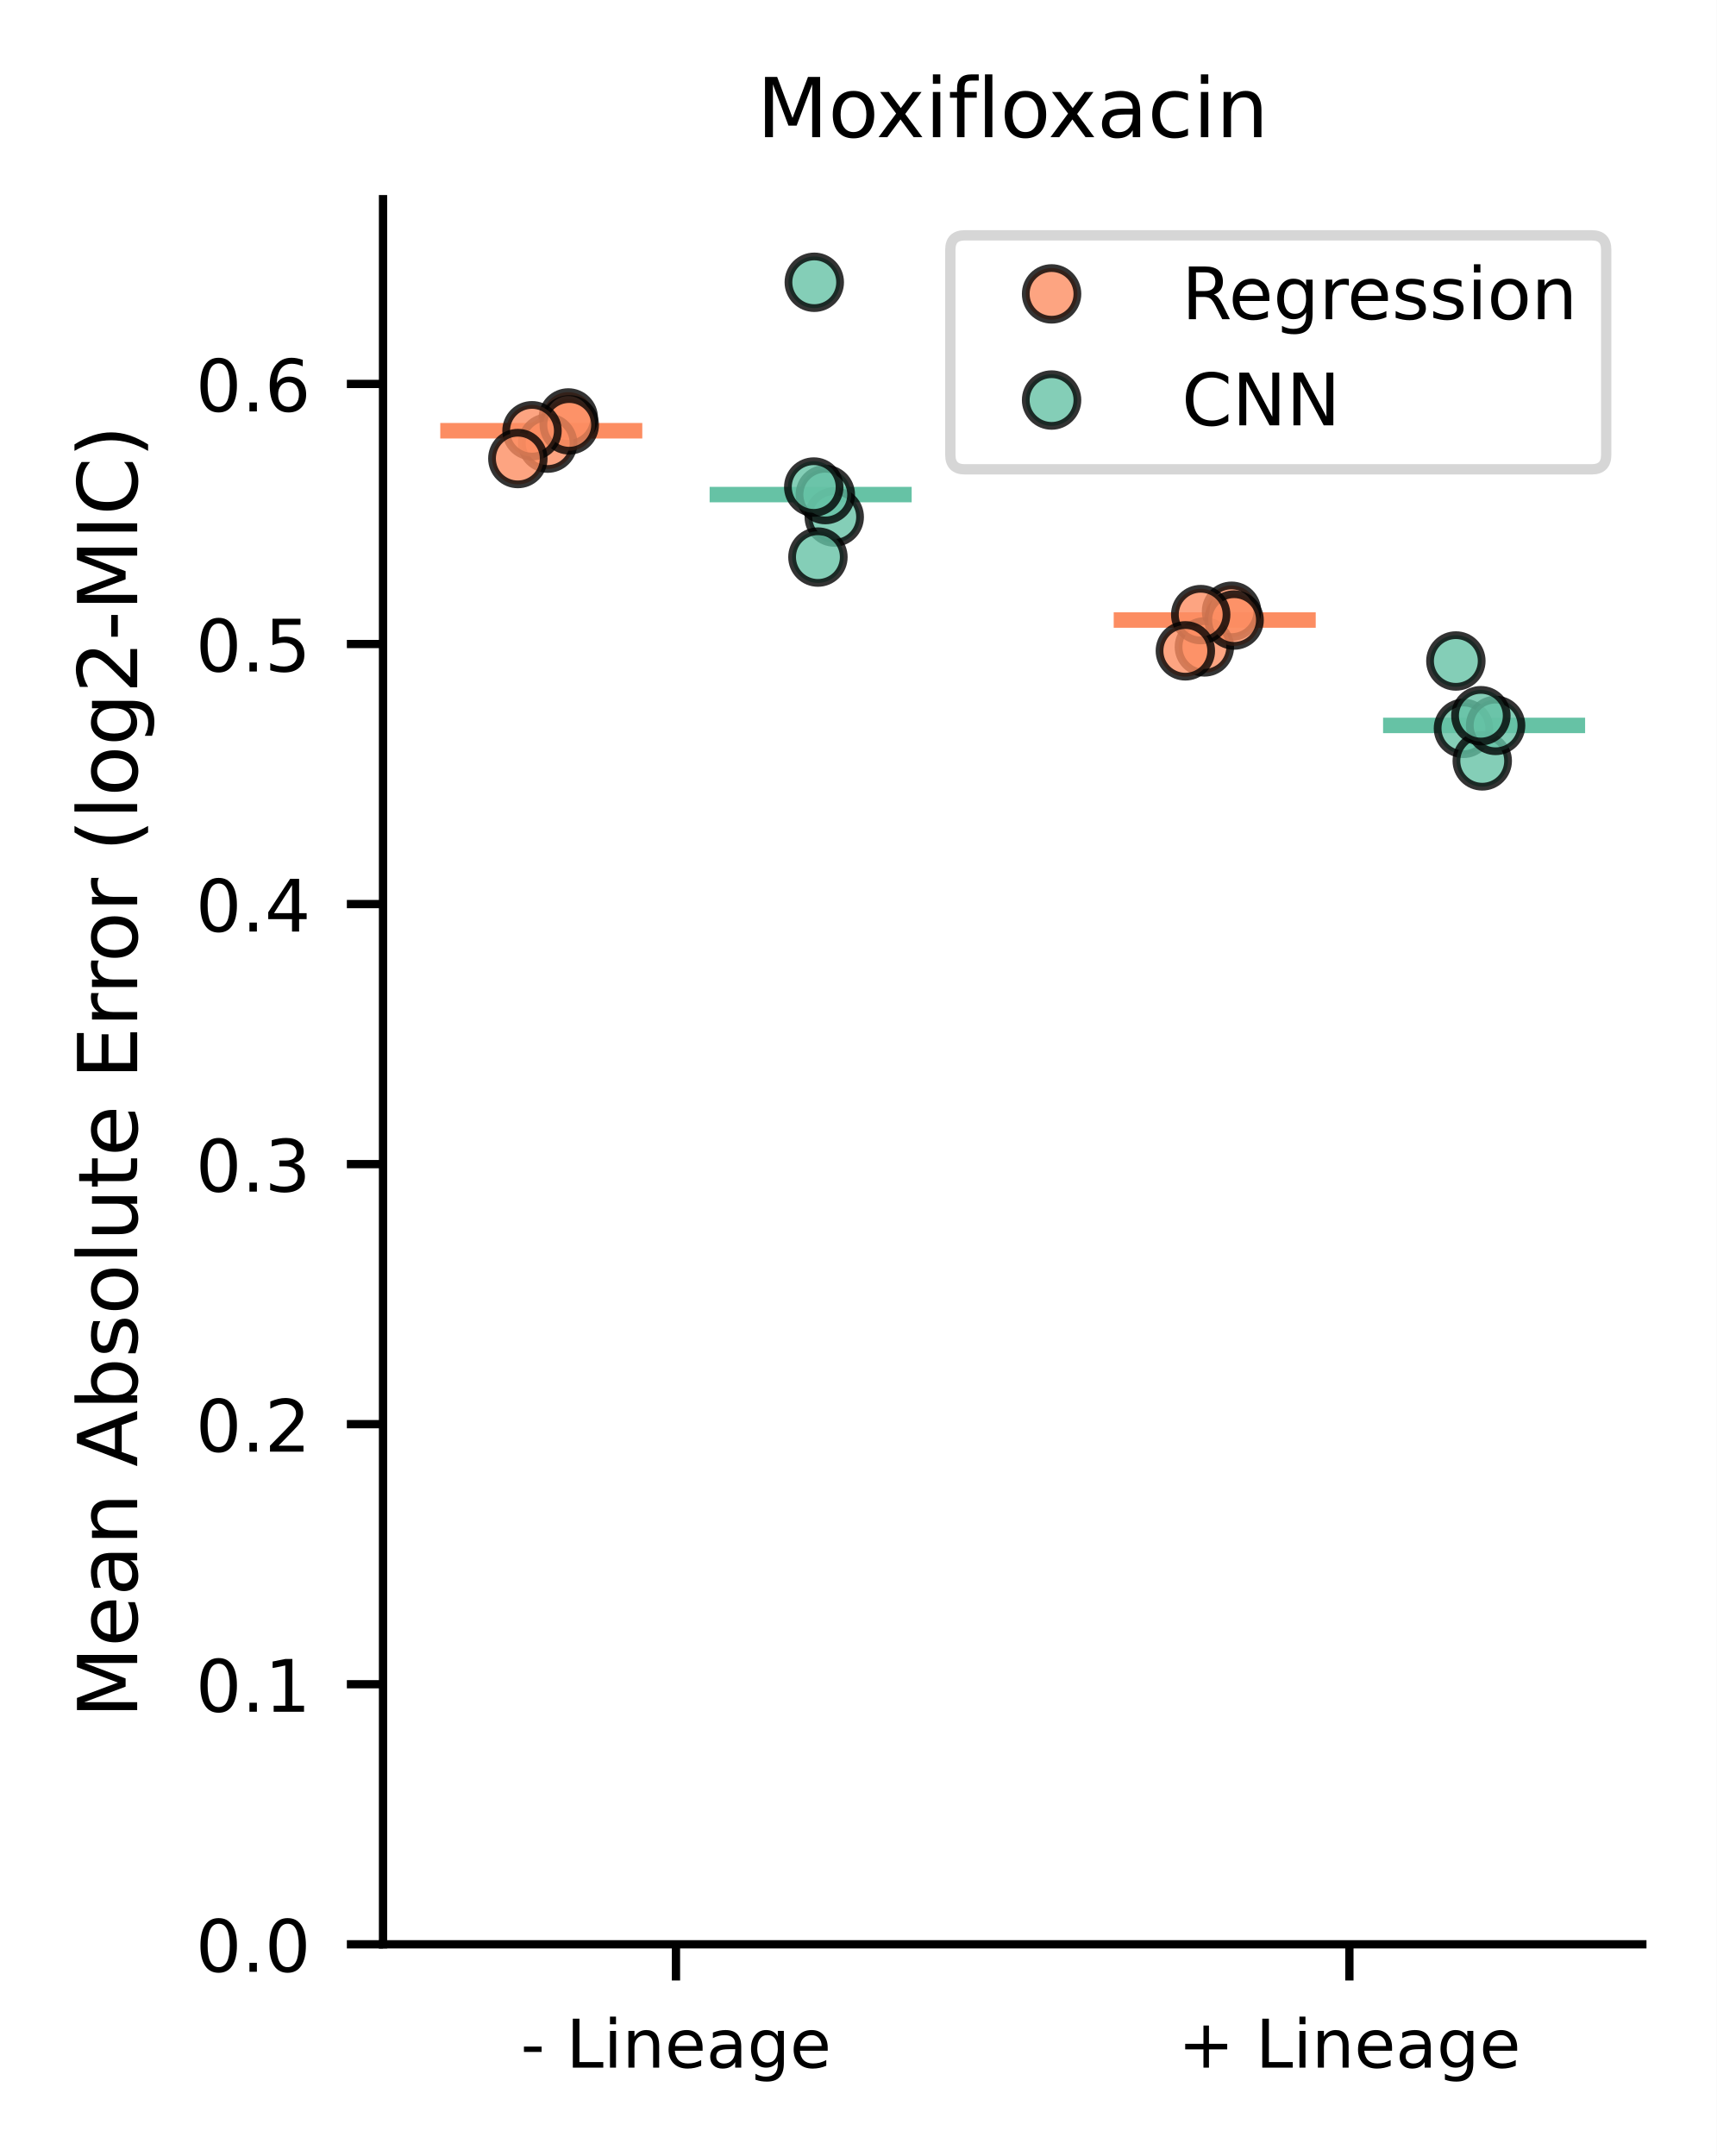
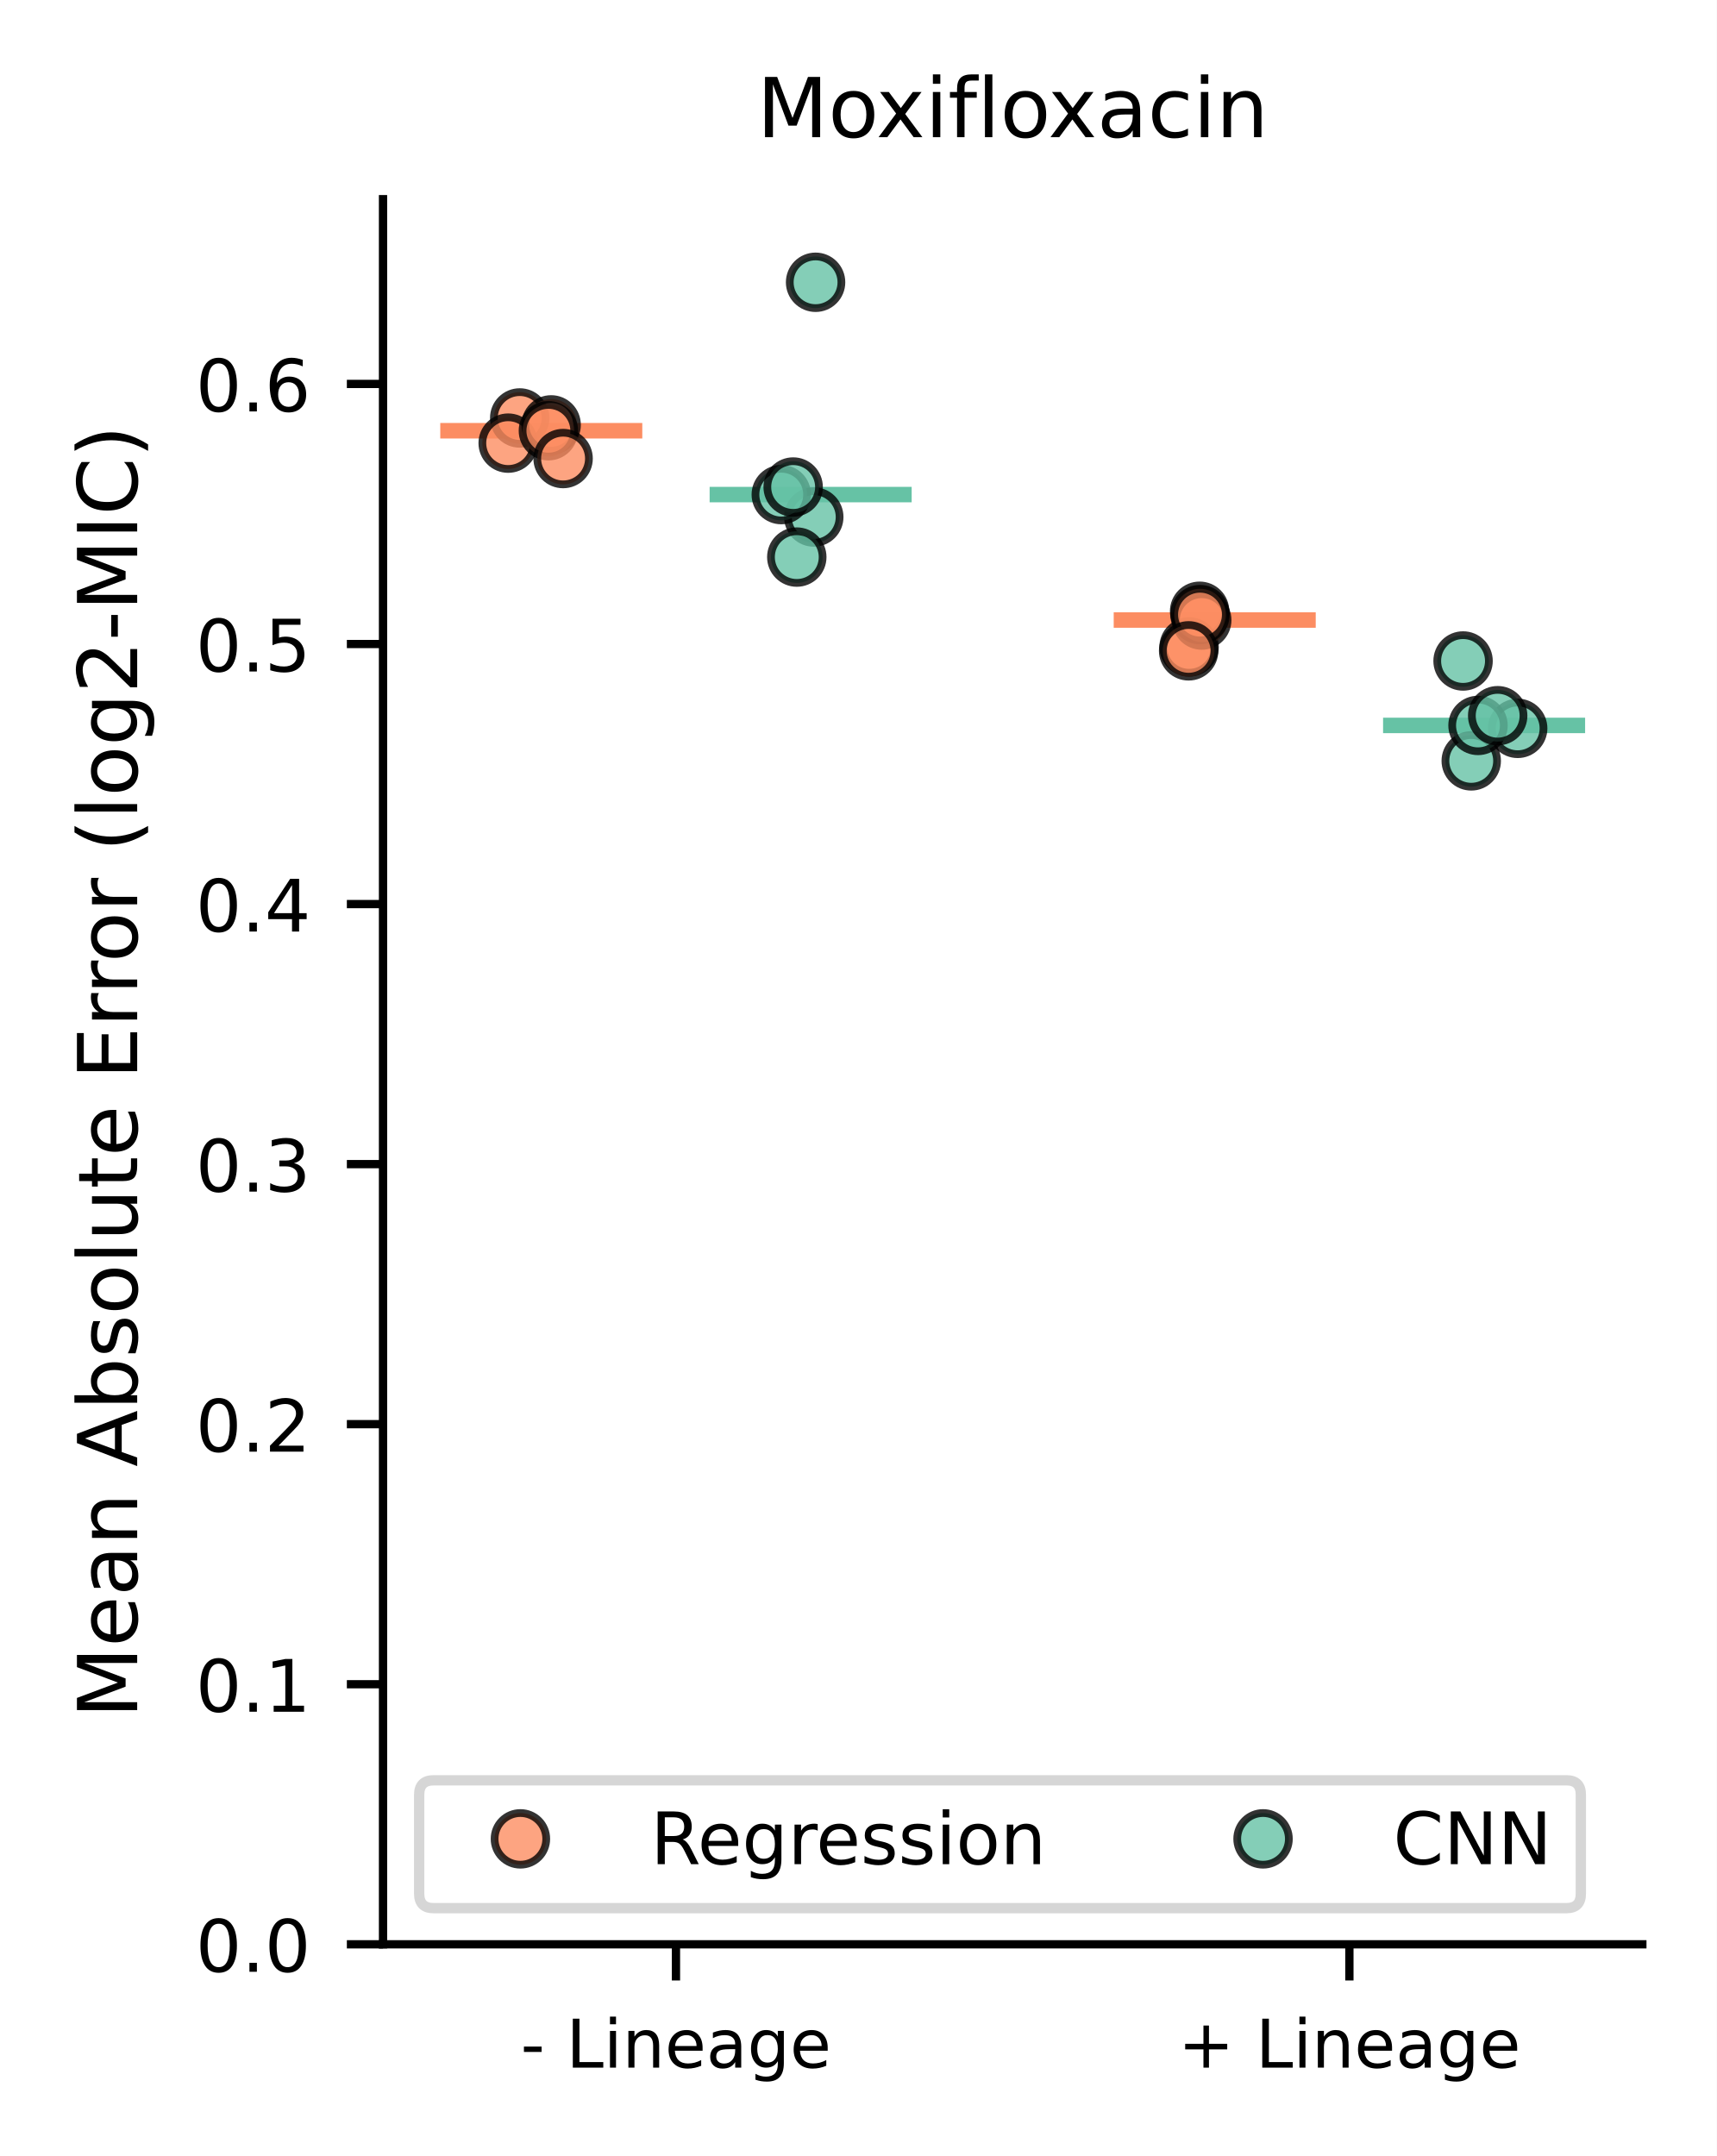
<svg xmlns="http://www.w3.org/2000/svg" xmlns:xlink="http://www.w3.org/1999/xlink" width="166.175pt" height="208.69pt" viewBox="0 0 166.175 208.69" version="1.1">
  <defs>
    <style type="text/css">*{stroke-linejoin: round; stroke-linecap: butt}</style>
  </defs>
  <g id="figure_1">
    <g id="patch_1">
      <path d="M 0 208.69  L 166.175 208.69  L 166.175 0  L 0 0  z " style="fill: #ffffff" />
    </g>
    <g id="axes_1">
      <g id="patch_2">
        <path d="M 37.075 188.199  L 158.975 188.199  L 158.975 19.279  L 37.075 19.279  z " style="fill: #ffffff" />
      </g>
      <g id="LineCollection_1">
-         <path d="M 42.616 41.694  L 62.172 41.694  " clip-path="url(#p9065aac559)" style="fill: none; stroke: #fc8d62; stroke-width: 1.5" />
+         <path d="M 42.616 41.694  L 62.172 41.694  " clip-path="url(#pf5f4cf3087)" style="fill: none; stroke: #fc8d62; stroke-width: 1.5" />
      </g>
      <g id="LineCollection_2">
-         <path d="M 68.69 47.874  L 88.247 47.874  " clip-path="url(#p9065aac559)" style="fill: none; stroke: #66c2a5; stroke-width: 1.5" />
+         <path d="M 68.69 47.874  L 88.247 47.874  " clip-path="url(#pf5f4cf3087)" style="fill: none; stroke: #66c2a5; stroke-width: 1.5" />
      </g>
      <g id="LineCollection_3">
-         <path d="M 107.803 60.017  L 127.359 60.017  " clip-path="url(#p9065aac559)" style="fill: none; stroke: #fc8d62; stroke-width: 1.5" />
+         <path d="M 107.803 60.017  L 127.359 60.017  " clip-path="url(#pf5f4cf3087)" style="fill: none; stroke: #fc8d62; stroke-width: 1.5" />
      </g>
      <g id="LineCollection_4">
-         <path d="M 133.878 70.218  L 153.434 70.218  " clip-path="url(#p9065aac559)" style="fill: none; stroke: #66c2a5; stroke-width: 1.5" />
+         <path d="M 133.878 70.218  L 153.434 70.218  " clip-path="url(#pf5f4cf3087)" style="fill: none; stroke: #66c2a5; stroke-width: 1.5" />
      </g>
      <g id="PathCollection_1">
        <defs>
-           <path id="C0_0_15e12e4a7a" d="M 0 2.5  C 0.663 2.5 1.299 2.237 1.768 1.768  C 2.237 1.299 2.5 0.663 2.5 -0  C 2.5 -0.663 2.237 -1.299 1.768 -1.768  C 1.299 -2.237 0.663 -2.5 0 -2.5  C -0.663 -2.5 -1.299 -2.237 -1.768 -1.768  C -2.237 -1.299 -2.5 -0.663 -2.5 0  C -2.5 0.663 -2.237 1.299 -1.768 1.768  C -1.299 2.237 -0.663 2.5 0 2.5  z " />
+           <path id="C0_0_9aae2bab27" d="M 0 2.5  C 0.663 2.5 1.299 2.237 1.768 1.768  C 2.237 1.299 2.5 0.663 2.5 -0  C 2.5 -0.663 2.237 -1.299 1.768 -1.768  C 1.299 -2.237 0.663 -2.5 0 -2.5  C -0.663 -2.5 -1.299 -2.237 -1.768 -1.768  C -2.237 -1.299 -2.5 -0.663 -2.5 0  C -2.5 0.663 -2.237 1.299 -1.768 1.768  C -1.299 2.237 -0.663 2.5 0 2.5  z " />
        </defs>
-         <g clip-path="url(#p9065aac559)">
-           <use xlink:href="#C0_0_15e12e4a7a" x="55.011" y="40.456" style="fill: #fc8d62; fill-opacity: 0.8; stroke: #000000; stroke-opacity: 0.8; stroke-width: 0.75" />
-         </g>
-         <g clip-path="url(#p9065aac559)">
-           <use xlink:href="#C0_0_15e12e4a7a" x="53.015" y="42.893" style="fill: #fc8d62; fill-opacity: 0.8; stroke: #000000; stroke-opacity: 0.8; stroke-width: 0.75" />
-         </g>
-         <g clip-path="url(#p9065aac559)">
-           <use xlink:href="#C0_0_15e12e4a7a" x="55.101" y="41.127" style="fill: #fc8d62; fill-opacity: 0.8; stroke: #000000; stroke-opacity: 0.8; stroke-width: 0.75" />
-         </g>
-         <g clip-path="url(#p9065aac559)">
-           <use xlink:href="#C0_0_15e12e4a7a" x="51.497" y="41.694" style="fill: #fc8d62; fill-opacity: 0.8; stroke: #000000; stroke-opacity: 0.8; stroke-width: 0.75" />
-         </g>
-         <g clip-path="url(#p9065aac559)">
-           <use xlink:href="#C0_0_15e12e4a7a" x="50.126" y="44.385" style="fill: #fc8d62; fill-opacity: 0.8; stroke: #000000; stroke-opacity: 0.8; stroke-width: 0.75" />
+         <g clip-path="url(#pf5f4cf3087)">
+           <use xlink:href="#C0_0_9aae2bab27" x="50.308" y="40.456" style="fill: #fc8d62; fill-opacity: 0.8; stroke: #000000; stroke-opacity: 0.8; stroke-width: 0.75" />
+         </g>
+         <g clip-path="url(#pf5f4cf3087)">
+           <use xlink:href="#C0_0_9aae2bab27" x="49.19" y="42.893" style="fill: #fc8d62; fill-opacity: 0.8; stroke: #000000; stroke-opacity: 0.8; stroke-width: 0.75" />
+         </g>
+         <g clip-path="url(#pf5f4cf3087)">
+           <use xlink:href="#C0_0_9aae2bab27" x="53.349" y="41.127" style="fill: #fc8d62; fill-opacity: 0.8; stroke: #000000; stroke-opacity: 0.8; stroke-width: 0.75" />
+         </g>
+         <g clip-path="url(#pf5f4cf3087)">
+           <use xlink:href="#C0_0_9aae2bab27" x="53.083" y="41.694" style="fill: #fc8d62; fill-opacity: 0.8; stroke: #000000; stroke-opacity: 0.8; stroke-width: 0.75" />
+         </g>
+         <g clip-path="url(#pf5f4cf3087)">
+           <use xlink:href="#C0_0_9aae2bab27" x="54.507" y="44.385" style="fill: #fc8d62; fill-opacity: 0.8; stroke: #000000; stroke-opacity: 0.8; stroke-width: 0.75" />
        </g>
      </g>
      <g id="PathCollection_2">
        <defs>
-           <path id="C1_0_8778990328" d="M 0 2.5  C 0.663 2.5 1.299 2.237 1.768 1.768  C 2.237 1.299 2.5 0.663 2.5 -0  C 2.5 -0.663 2.237 -1.299 1.768 -1.768  C 1.299 -2.237 0.663 -2.5 0 -2.5  C -0.663 -2.5 -1.299 -2.237 -1.768 -1.768  C -2.237 -1.299 -2.5 -0.663 -2.5 0  C -2.5 0.663 -2.237 1.299 -1.768 1.768  C -1.299 2.237 -0.663 2.5 0 2.5  z " />
+           <path id="C1_0_19894af981" d="M 0 2.5  C 0.663 2.5 1.299 2.237 1.768 1.768  C 2.237 1.299 2.5 0.663 2.5 -0  C 2.5 -0.663 2.237 -1.299 1.768 -1.768  C 1.299 -2.237 0.663 -2.5 0 -2.5  C -0.663 -2.5 -1.299 -2.237 -1.768 -1.768  C -2.237 -1.299 -2.5 -0.663 -2.5 0  C -2.5 0.663 -2.237 1.299 -1.768 1.768  C -1.299 2.237 -0.663 2.5 0 2.5  z " />
        </defs>
-         <g clip-path="url(#p9065aac559)">
-           <use xlink:href="#C1_0_8778990328" x="80.752" y="50.044" style="fill: #66c2a5; fill-opacity: 0.8; stroke: #000000; stroke-opacity: 0.8; stroke-width: 0.75" />
-         </g>
-         <g clip-path="url(#p9065aac559)">
-           <use xlink:href="#C1_0_8778990328" x="79.889" y="47.874" style="fill: #66c2a5; fill-opacity: 0.8; stroke: #000000; stroke-opacity: 0.8; stroke-width: 0.75" />
-         </g>
-         <g clip-path="url(#p9065aac559)">
-           <use xlink:href="#C1_0_8778990328" x="78.767" y="47.142" style="fill: #66c2a5; fill-opacity: 0.8; stroke: #000000; stroke-opacity: 0.8; stroke-width: 0.75" />
-         </g>
-         <g clip-path="url(#p9065aac559)">
-           <use xlink:href="#C1_0_8778990328" x="79.173" y="53.923" style="fill: #66c2a5; fill-opacity: 0.8; stroke: #000000; stroke-opacity: 0.8; stroke-width: 0.75" />
-         </g>
-         <g clip-path="url(#p9065aac559)">
-           <use xlink:href="#C1_0_8778990328" x="78.82" y="27.323" style="fill: #66c2a5; fill-opacity: 0.8; stroke: #000000; stroke-opacity: 0.8; stroke-width: 0.75" />
+         <g clip-path="url(#pf5f4cf3087)">
+           <use xlink:href="#C1_0_19894af981" x="78.771" y="50.044" style="fill: #66c2a5; fill-opacity: 0.8; stroke: #000000; stroke-opacity: 0.8; stroke-width: 0.75" />
+         </g>
+         <g clip-path="url(#pf5f4cf3087)">
+           <use xlink:href="#C1_0_19894af981" x="75.626" y="47.874" style="fill: #66c2a5; fill-opacity: 0.8; stroke: #000000; stroke-opacity: 0.8; stroke-width: 0.75" />
+         </g>
+         <g clip-path="url(#pf5f4cf3087)">
+           <use xlink:href="#C1_0_19894af981" x="76.776" y="47.142" style="fill: #66c2a5; fill-opacity: 0.8; stroke: #000000; stroke-opacity: 0.8; stroke-width: 0.75" />
+         </g>
+         <g clip-path="url(#pf5f4cf3087)">
+           <use xlink:href="#C1_0_19894af981" x="77.127" y="53.923" style="fill: #66c2a5; fill-opacity: 0.8; stroke: #000000; stroke-opacity: 0.8; stroke-width: 0.75" />
+         </g>
+         <g clip-path="url(#pf5f4cf3087)">
+           <use xlink:href="#C1_0_19894af981" x="78.946" y="27.323" style="fill: #66c2a5; fill-opacity: 0.8; stroke: #000000; stroke-opacity: 0.8; stroke-width: 0.75" />
        </g>
      </g>
      <g id="PathCollection_3">
        <defs>
-           <path id="C2_0_ea1045eb16" d="M 0 2.5  C 0.663 2.5 1.299 2.237 1.768 1.768  C 2.237 1.299 2.5 0.663 2.5 -0  C 2.5 -0.663 2.237 -1.299 1.768 -1.768  C 1.299 -2.237 0.663 -2.5 0 -2.5  C -0.663 -2.5 -1.299 -2.237 -1.768 -1.768  C -2.237 -1.299 -2.5 -0.663 -2.5 0  C -2.5 0.663 -2.237 1.299 -1.768 1.768  C -1.299 2.237 -0.663 2.5 0 2.5  z " />
+           <path id="C2_0_88f846e783" d="M 0 2.5  C 0.663 2.5 1.299 2.237 1.768 1.768  C 2.237 1.299 2.5 0.663 2.5 -0  C 2.5 -0.663 2.237 -1.299 1.768 -1.768  C 1.299 -2.237 0.663 -2.5 0 -2.5  C -0.663 -2.5 -1.299 -2.237 -1.768 -1.768  C -2.237 -1.299 -2.5 -0.663 -2.5 0  C -2.5 0.663 -2.237 1.299 -1.768 1.768  C -1.299 2.237 -0.663 2.5 0 2.5  z " />
        </defs>
-         <g clip-path="url(#p9065aac559)">
-           <use xlink:href="#C2_0_ea1045eb16" x="119.209" y="59.167" style="fill: #fc8d62; fill-opacity: 0.8; stroke: #000000; stroke-opacity: 0.8; stroke-width: 0.75" />
-         </g>
-         <g clip-path="url(#p9065aac559)">
-           <use xlink:href="#C2_0_ea1045eb16" x="116.58" y="62.619" style="fill: #fc8d62; fill-opacity: 0.8; stroke: #000000; stroke-opacity: 0.8; stroke-width: 0.75" />
-         </g>
-         <g clip-path="url(#p9065aac559)">
-           <use xlink:href="#C2_0_ea1045eb16" x="119.457" y="60.017" style="fill: #fc8d62; fill-opacity: 0.8; stroke: #000000; stroke-opacity: 0.8; stroke-width: 0.75" />
-         </g>
-         <g clip-path="url(#p9065aac559)">
-           <use xlink:href="#C2_0_ea1045eb16" x="116.225" y="59.49" style="fill: #fc8d62; fill-opacity: 0.8; stroke: #000000; stroke-opacity: 0.8; stroke-width: 0.75" />
-         </g>
-         <g clip-path="url(#p9065aac559)">
-           <use xlink:href="#C2_0_ea1045eb16" x="114.739" y="62.999" style="fill: #fc8d62; fill-opacity: 0.8; stroke: #000000; stroke-opacity: 0.8; stroke-width: 0.75" />
+         <g clip-path="url(#pf5f4cf3087)">
+           <use xlink:href="#C2_0_88f846e783" x="116.119" y="59.167" style="fill: #fc8d62; fill-opacity: 0.8; stroke: #000000; stroke-opacity: 0.8; stroke-width: 0.75" />
+         </g>
+         <g clip-path="url(#pf5f4cf3087)">
+           <use xlink:href="#C2_0_88f846e783" x="115.1" y="62.619" style="fill: #fc8d62; fill-opacity: 0.8; stroke: #000000; stroke-opacity: 0.8; stroke-width: 0.75" />
+         </g>
+         <g clip-path="url(#pf5f4cf3087)">
+           <use xlink:href="#C2_0_88f846e783" x="116.326" y="60.017" style="fill: #fc8d62; fill-opacity: 0.8; stroke: #000000; stroke-opacity: 0.8; stroke-width: 0.75" />
+         </g>
+         <g clip-path="url(#pf5f4cf3087)">
+           <use xlink:href="#C2_0_88f846e783" x="116.158" y="59.49" style="fill: #fc8d62; fill-opacity: 0.8; stroke: #000000; stroke-opacity: 0.8; stroke-width: 0.75" />
+         </g>
+         <g clip-path="url(#pf5f4cf3087)">
+           <use xlink:href="#C2_0_88f846e783" x="115.056" y="62.999" style="fill: #fc8d62; fill-opacity: 0.8; stroke: #000000; stroke-opacity: 0.8; stroke-width: 0.75" />
        </g>
      </g>
      <g id="PathCollection_4">
        <defs>
-           <path id="C3_0_0150446e14" d="M 0 2.5  C 0.663 2.5 1.299 2.237 1.768 1.768  C 2.237 1.299 2.5 0.663 2.5 -0  C 2.5 -0.663 2.237 -1.299 1.768 -1.768  C 1.299 -2.237 0.663 -2.5 0 -2.5  C -0.663 -2.5 -1.299 -2.237 -1.768 -1.768  C -2.237 -1.299 -2.5 -0.663 -2.5 0  C -2.5 0.663 -2.237 1.299 -1.768 1.768  C -1.299 2.237 -0.663 2.5 0 2.5  z " />
+           <path id="C3_0_40e563098a" d="M 0 2.5  C 0.663 2.5 1.299 2.237 1.768 1.768  C 2.237 1.299 2.5 0.663 2.5 -0  C 2.5 -0.663 2.237 -1.299 1.768 -1.768  C 1.299 -2.237 0.663 -2.5 0 -2.5  C -0.663 -2.5 -1.299 -2.237 -1.768 -1.768  C -2.237 -1.299 -2.5 -0.663 -2.5 0  C -2.5 0.663 -2.237 1.299 -1.768 1.768  C -1.299 2.237 -0.663 2.5 0 2.5  z " />
        </defs>
-         <g clip-path="url(#p9065aac559)">
-           <use xlink:href="#C3_0_0150446e14" x="141.658" y="70.502" style="fill: #66c2a5; fill-opacity: 0.8; stroke: #000000; stroke-opacity: 0.8; stroke-width: 0.75" />
-         </g>
-         <g clip-path="url(#p9065aac559)">
-           <use xlink:href="#C3_0_0150446e14" x="143.478" y="73.649" style="fill: #66c2a5; fill-opacity: 0.8; stroke: #000000; stroke-opacity: 0.8; stroke-width: 0.75" />
-         </g>
-         <g clip-path="url(#p9065aac559)">
-           <use xlink:href="#C3_0_0150446e14" x="140.924" y="63.98" style="fill: #66c2a5; fill-opacity: 0.8; stroke: #000000; stroke-opacity: 0.8; stroke-width: 0.75" />
-         </g>
-         <g clip-path="url(#p9065aac559)">
-           <use xlink:href="#C3_0_0150446e14" x="144.771" y="70.218" style="fill: #66c2a5; fill-opacity: 0.8; stroke: #000000; stroke-opacity: 0.8; stroke-width: 0.75" />
-         </g>
-         <g clip-path="url(#p9065aac559)">
-           <use xlink:href="#C3_0_0150446e14" x="143.345" y="69.277" style="fill: #66c2a5; fill-opacity: 0.8; stroke: #000000; stroke-opacity: 0.8; stroke-width: 0.75" />
+         <g clip-path="url(#pf5f4cf3087)">
+           <use xlink:href="#C3_0_40e563098a" x="146.908" y="70.502" style="fill: #66c2a5; fill-opacity: 0.8; stroke: #000000; stroke-opacity: 0.8; stroke-width: 0.75" />
+         </g>
+         <g clip-path="url(#pf5f4cf3087)">
+           <use xlink:href="#C3_0_40e563098a" x="142.412" y="73.649" style="fill: #66c2a5; fill-opacity: 0.8; stroke: #000000; stroke-opacity: 0.8; stroke-width: 0.75" />
+         </g>
+         <g clip-path="url(#pf5f4cf3087)">
+           <use xlink:href="#C3_0_40e563098a" x="141.621" y="63.98" style="fill: #66c2a5; fill-opacity: 0.8; stroke: #000000; stroke-opacity: 0.8; stroke-width: 0.75" />
+         </g>
+         <g clip-path="url(#pf5f4cf3087)">
+           <use xlink:href="#C3_0_40e563098a" x="143.067" y="70.218" style="fill: #66c2a5; fill-opacity: 0.8; stroke: #000000; stroke-opacity: 0.8; stroke-width: 0.75" />
+         </g>
+         <g clip-path="url(#pf5f4cf3087)">
+           <use xlink:href="#C3_0_40e563098a" x="144.971" y="69.277" style="fill: #66c2a5; fill-opacity: 0.8; stroke: #000000; stroke-opacity: 0.8; stroke-width: 0.75" />
        </g>
      </g>
      <g id="line2d_1" />
      <g id="line2d_2" />
      <g id="matplotlib.axis_1">
        <g id="xtick_1">
          <g id="line2d_3">
            <defs>
-               <path id="md246cf857a" d="M 0 0  L 0 3.5  " style="stroke: #000000; stroke-width: 0.8" />
+               <path id="ma5d829c1d2" d="M 0 0  L 0 3.5  " style="stroke: #000000; stroke-width: 0.8" />
            </defs>
            <g>
-               <use xlink:href="#md246cf857a" x="65.431" y="188.199" style="stroke: #000000; stroke-width: 0.8" />
+               <use xlink:href="#ma5d829c1d2" x="65.431" y="188.199" style="stroke: #000000; stroke-width: 0.8" />
            </g>
          </g>
          <g id="text_1">
            <g transform="translate(50.39782 200.1377) scale(0.065 -0.065)">
              <defs>
                <path id="DejaVuSans-2d" d="M 313 2009  L 1997 2009  L 1997 1497  L 313 1497  L 313 2009  z " transform="scale(0.015625)" />
                <path id="DejaVuSans-20" transform="scale(0.015625)" />
                <path id="DejaVuSans-4c" d="M 628 4666  L 1259 4666  L 1259 531  L 3531 531  L 3531 0  L 628 0  L 628 4666  z " transform="scale(0.015625)" />
                <path id="DejaVuSans-69" d="M 603 3500  L 1178 3500  L 1178 0  L 603 0  L 603 3500  z M 603 4863  L 1178 4863  L 1178 4134  L 603 4134  L 603 4863  z " transform="scale(0.015625)" />
                <path id="DejaVuSans-6e" d="M 3513 2113  L 3513 0  L 2938 0  L 2938 2094  Q 2938 2591 2744 2837  Q 2550 3084 2163 3084  Q 1697 3084 1428 2787  Q 1159 2491 1159 1978  L 1159 0  L 581 0  L 581 3500  L 1159 3500  L 1159 2956  Q 1366 3272 1645 3428  Q 1925 3584 2291 3584  Q 2894 3584 3203 3211  Q 3513 2838 3513 2113  z " transform="scale(0.015625)" />
                <path id="DejaVuSans-65" d="M 3597 1894  L 3597 1613  L 953 1613  Q 991 1019 1311 708  Q 1631 397 2203 397  Q 2534 397 2845 478  Q 3156 559 3463 722  L 3463 178  Q 3153 47 2828 -22  Q 2503 -91 2169 -91  Q 1331 -91 842 396  Q 353 884 353 1716  Q 353 2575 817 3079  Q 1281 3584 2069 3584  Q 2775 3584 3186 3129  Q 3597 2675 3597 1894  z M 3022 2063  Q 3016 2534 2758 2815  Q 2500 3097 2075 3097  Q 1594 3097 1305 2825  Q 1016 2553 972 2059  L 3022 2063  z " transform="scale(0.015625)" />
                <path id="DejaVuSans-61" d="M 2194 1759  Q 1497 1759 1228 1600  Q 959 1441 959 1056  Q 959 750 1161 570  Q 1363 391 1709 391  Q 2188 391 2477 730  Q 2766 1069 2766 1631  L 2766 1759  L 2194 1759  z M 3341 1997  L 3341 0  L 2766 0  L 2766 531  Q 2569 213 2275 61  Q 1981 -91 1556 -91  Q 1019 -91 701 211  Q 384 513 384 1019  Q 384 1609 779 1909  Q 1175 2209 1959 2209  L 2766 2209  L 2766 2266  Q 2766 2663 2505 2880  Q 2244 3097 1772 3097  Q 1472 3097 1187 3025  Q 903 2953 641 2809  L 641 3341  Q 956 3463 1253 3523  Q 1550 3584 1831 3584  Q 2591 3584 2966 3190  Q 3341 2797 3341 1997  z " transform="scale(0.015625)" />
                <path id="DejaVuSans-67" d="M 2906 1791  Q 2906 2416 2648 2759  Q 2391 3103 1925 3103  Q 1463 3103 1205 2759  Q 947 2416 947 1791  Q 947 1169 1205 825  Q 1463 481 1925 481  Q 2391 481 2648 825  Q 2906 1169 2906 1791  z M 3481 434  Q 3481 -459 3084 -895  Q 2688 -1331 1869 -1331  Q 1566 -1331 1297 -1286  Q 1028 -1241 775 -1147  L 775 -588  Q 1028 -725 1275 -790  Q 1522 -856 1778 -856  Q 2344 -856 2625 -561  Q 2906 -266 2906 331  L 2906 616  Q 2728 306 2450 153  Q 2172 0 1784 0  Q 1141 0 747 490  Q 353 981 353 1791  Q 353 2603 747 3093  Q 1141 3584 1784 3584  Q 2172 3584 2450 3431  Q 2728 3278 2906 2969  L 2906 3500  L 3481 3500  L 3481 434  z " transform="scale(0.015625)" />
              </defs>
              <use xlink:href="#DejaVuSans-2d" />
              <use xlink:href="#DejaVuSans-20" x="36.084" />
              <use xlink:href="#DejaVuSans-4c" x="67.871" />
              <use xlink:href="#DejaVuSans-69" x="123.584" />
              <use xlink:href="#DejaVuSans-6e" x="151.367" />
              <use xlink:href="#DejaVuSans-65" x="214.746" />
              <use xlink:href="#DejaVuSans-61" x="276.27" />
              <use xlink:href="#DejaVuSans-67" x="337.549" />
              <use xlink:href="#DejaVuSans-65" x="401.025" />
            </g>
          </g>
        </g>
        <g id="xtick_2">
          <g id="line2d_4">
            <g>
-               <use xlink:href="#md246cf857a" x="130.618" y="188.199" style="stroke: #000000; stroke-width: 0.8" />
+               <use xlink:href="#ma5d829c1d2" x="130.618" y="188.199" style="stroke: #000000; stroke-width: 0.8" />
            </g>
          </g>
          <g id="text_2">
            <g transform="translate(114.0341 200.1377) scale(0.065 -0.065)">
              <defs>
                <path id="DejaVuSans-2b" d="M 2944 4013  L 2944 2272  L 4684 2272  L 4684 1741  L 2944 1741  L 2944 0  L 2419 0  L 2419 1741  L 678 1741  L 678 2272  L 2419 2272  L 2419 4013  L 2944 4013  z " transform="scale(0.015625)" />
              </defs>
              <use xlink:href="#DejaVuSans-2b" />
              <use xlink:href="#DejaVuSans-20" x="83.789" />
              <use xlink:href="#DejaVuSans-4c" x="115.576" />
              <use xlink:href="#DejaVuSans-69" x="171.289" />
              <use xlink:href="#DejaVuSans-6e" x="199.072" />
              <use xlink:href="#DejaVuSans-65" x="262.451" />
              <use xlink:href="#DejaVuSans-61" x="323.975" />
              <use xlink:href="#DejaVuSans-67" x="385.254" />
              <use xlink:href="#DejaVuSans-65" x="448.73" />
            </g>
          </g>
        </g>
      </g>
      <g id="matplotlib.axis_2">
        <g id="ytick_1">
          <g id="line2d_5">
            <defs>
-               <path id="m8f1c57dd69" d="M 0 0  L -3.5 0  " style="stroke: #000000; stroke-width: 0.8" />
+               <path id="mdae945d882" d="M 0 0  L -3.5 0  " style="stroke: #000000; stroke-width: 0.8" />
            </defs>
            <g>
-               <use xlink:href="#m8f1c57dd69" x="37.075" y="188.199" style="stroke: #000000; stroke-width: 0.8" />
+               <use xlink:href="#mdae945d882" x="37.075" y="188.199" style="stroke: #000000; stroke-width: 0.8" />
            </g>
          </g>
          <g id="text_3">
            <g transform="translate(18.9425 190.8582) scale(0.07 -0.07)">
              <defs>
                <path id="DejaVuSans-30" d="M 2034 4250  Q 1547 4250 1301 3770  Q 1056 3291 1056 2328  Q 1056 1369 1301 889  Q 1547 409 2034 409  Q 2525 409 2770 889  Q 3016 1369 3016 2328  Q 3016 3291 2770 3770  Q 2525 4250 2034 4250  z M 2034 4750  Q 2819 4750 3233 4129  Q 3647 3509 3647 2328  Q 3647 1150 3233 529  Q 2819 -91 2034 -91  Q 1250 -91 836 529  Q 422 1150 422 2328  Q 422 3509 836 4129  Q 1250 4750 2034 4750  z " transform="scale(0.015625)" />
                <path id="DejaVuSans-2e" d="M 684 794  L 1344 794  L 1344 0  L 684 0  L 684 794  z " transform="scale(0.015625)" />
              </defs>
              <use xlink:href="#DejaVuSans-30" />
              <use xlink:href="#DejaVuSans-2e" x="63.623" />
              <use xlink:href="#DejaVuSans-30" x="95.41" />
            </g>
          </g>
        </g>
        <g id="ytick_2">
          <g id="line2d_6">
            <g>
-               <use xlink:href="#m8f1c57dd69" x="37.075" y="163.026" style="stroke: #000000; stroke-width: 0.8" />
+               <use xlink:href="#mdae945d882" x="37.075" y="163.026" style="stroke: #000000; stroke-width: 0.8" />
            </g>
          </g>
          <g id="text_4">
            <g transform="translate(18.9425 165.686) scale(0.07 -0.07)">
              <defs>
                <path id="DejaVuSans-31" d="M 794 531  L 1825 531  L 1825 4091  L 703 3866  L 703 4441  L 1819 4666  L 2450 4666  L 2450 531  L 3481 531  L 3481 0  L 794 0  L 794 531  z " transform="scale(0.015625)" />
              </defs>
              <use xlink:href="#DejaVuSans-30" />
              <use xlink:href="#DejaVuSans-2e" x="63.623" />
              <use xlink:href="#DejaVuSans-31" x="95.41" />
            </g>
          </g>
        </g>
        <g id="ytick_3">
          <g id="line2d_7">
            <g>
-               <use xlink:href="#m8f1c57dd69" x="37.075" y="137.854" style="stroke: #000000; stroke-width: 0.8" />
+               <use xlink:href="#mdae945d882" x="37.075" y="137.854" style="stroke: #000000; stroke-width: 0.8" />
            </g>
          </g>
          <g id="text_5">
            <g transform="translate(18.9425 140.5137) scale(0.07 -0.07)">
              <defs>
                <path id="DejaVuSans-32" d="M 1228 531  L 3431 531  L 3431 0  L 469 0  L 469 531  Q 828 903 1448 1529  Q 2069 2156 2228 2338  Q 2531 2678 2651 2914  Q 2772 3150 2772 3378  Q 2772 3750 2511 3984  Q 2250 4219 1831 4219  Q 1534 4219 1204 4116  Q 875 4013 500 3803  L 500 4441  Q 881 4594 1212 4672  Q 1544 4750 1819 4750  Q 2544 4750 2975 4387  Q 3406 4025 3406 3419  Q 3406 3131 3298 2873  Q 3191 2616 2906 2266  Q 2828 2175 2409 1742  Q 1991 1309 1228 531  z " transform="scale(0.015625)" />
              </defs>
              <use xlink:href="#DejaVuSans-30" />
              <use xlink:href="#DejaVuSans-2e" x="63.623" />
              <use xlink:href="#DejaVuSans-32" x="95.41" />
            </g>
          </g>
        </g>
        <g id="ytick_4">
          <g id="line2d_8">
            <g>
-               <use xlink:href="#m8f1c57dd69" x="37.075" y="112.682" style="stroke: #000000; stroke-width: 0.8" />
+               <use xlink:href="#mdae945d882" x="37.075" y="112.682" style="stroke: #000000; stroke-width: 0.8" />
            </g>
          </g>
          <g id="text_6">
            <g transform="translate(18.9425 115.3415) scale(0.07 -0.07)">
              <defs>
                <path id="DejaVuSans-33" d="M 2597 2516  Q 3050 2419 3304 2112  Q 3559 1806 3559 1356  Q 3559 666 3084 287  Q 2609 -91 1734 -91  Q 1441 -91 1130 -33  Q 819 25 488 141  L 488 750  Q 750 597 1062 519  Q 1375 441 1716 441  Q 2309 441 2620 675  Q 2931 909 2931 1356  Q 2931 1769 2642 2001  Q 2353 2234 1838 2234  L 1294 2234  L 1294 2753  L 1863 2753  Q 2328 2753 2575 2939  Q 2822 3125 2822 3475  Q 2822 3834 2567 4026  Q 2313 4219 1838 4219  Q 1578 4219 1281 4162  Q 984 4106 628 3988  L 628 4550  Q 988 4650 1302 4700  Q 1616 4750 1894 4750  Q 2613 4750 3031 4423  Q 3450 4097 3450 3541  Q 3450 3153 3228 2886  Q 3006 2619 2597 2516  z " transform="scale(0.015625)" />
              </defs>
              <use xlink:href="#DejaVuSans-30" />
              <use xlink:href="#DejaVuSans-2e" x="63.623" />
              <use xlink:href="#DejaVuSans-33" x="95.41" />
            </g>
          </g>
        </g>
        <g id="ytick_5">
          <g id="line2d_9">
            <g>
-               <use xlink:href="#m8f1c57dd69" x="37.075" y="87.51" style="stroke: #000000; stroke-width: 0.8" />
+               <use xlink:href="#mdae945d882" x="37.075" y="87.51" style="stroke: #000000; stroke-width: 0.8" />
            </g>
          </g>
          <g id="text_7">
            <g transform="translate(18.9425 90.1692) scale(0.07 -0.07)">
              <defs>
                <path id="DejaVuSans-34" d="M 2419 4116  L 825 1625  L 2419 1625  L 2419 4116  z M 2253 4666  L 3047 4666  L 3047 1625  L 3713 1625  L 3713 1100  L 3047 1100  L 3047 0  L 2419 0  L 2419 1100  L 313 1100  L 313 1709  L 2253 4666  z " transform="scale(0.015625)" />
              </defs>
              <use xlink:href="#DejaVuSans-30" />
              <use xlink:href="#DejaVuSans-2e" x="63.623" />
              <use xlink:href="#DejaVuSans-34" x="95.41" />
            </g>
          </g>
        </g>
        <g id="ytick_6">
          <g id="line2d_10">
            <g>
-               <use xlink:href="#m8f1c57dd69" x="37.075" y="62.337" style="stroke: #000000; stroke-width: 0.8" />
+               <use xlink:href="#mdae945d882" x="37.075" y="62.337" style="stroke: #000000; stroke-width: 0.8" />
            </g>
          </g>
          <g id="text_8">
            <g transform="translate(18.9425 64.99695) scale(0.07 -0.07)">
              <defs>
                <path id="DejaVuSans-35" d="M 691 4666  L 3169 4666  L 3169 4134  L 1269 4134  L 1269 2991  Q 1406 3038 1543 3061  Q 1681 3084 1819 3084  Q 2600 3084 3056 2656  Q 3513 2228 3513 1497  Q 3513 744 3044 326  Q 2575 -91 1722 -91  Q 1428 -91 1123 -41  Q 819 9 494 109  L 494 744  Q 775 591 1075 516  Q 1375 441 1709 441  Q 2250 441 2565 725  Q 2881 1009 2881 1497  Q 2881 1984 2565 2268  Q 2250 2553 1709 2553  Q 1456 2553 1204 2497  Q 953 2441 691 2322  L 691 4666  z " transform="scale(0.015625)" />
              </defs>
              <use xlink:href="#DejaVuSans-30" />
              <use xlink:href="#DejaVuSans-2e" x="63.623" />
              <use xlink:href="#DejaVuSans-35" x="95.41" />
            </g>
          </g>
        </g>
        <g id="ytick_7">
          <g id="line2d_11">
            <g>
-               <use xlink:href="#m8f1c57dd69" x="37.075" y="37.165" style="stroke: #000000; stroke-width: 0.8" />
+               <use xlink:href="#mdae945d882" x="37.075" y="37.165" style="stroke: #000000; stroke-width: 0.8" />
            </g>
          </g>
          <g id="text_9">
            <g transform="translate(18.9425 39.8247) scale(0.07 -0.07)">
              <defs>
                <path id="DejaVuSans-36" d="M 2113 2584  Q 1688 2584 1439 2293  Q 1191 2003 1191 1497  Q 1191 994 1439 701  Q 1688 409 2113 409  Q 2538 409 2786 701  Q 3034 994 3034 1497  Q 3034 2003 2786 2293  Q 2538 2584 2113 2584  z M 3366 4563  L 3366 3988  Q 3128 4100 2886 4159  Q 2644 4219 2406 4219  Q 1781 4219 1451 3797  Q 1122 3375 1075 2522  Q 1259 2794 1537 2939  Q 1816 3084 2150 3084  Q 2853 3084 3261 2657  Q 3669 2231 3669 1497  Q 3669 778 3244 343  Q 2819 -91 2113 -91  Q 1303 -91 875 529  Q 447 1150 447 2328  Q 447 3434 972 4092  Q 1497 4750 2381 4750  Q 2619 4750 2861 4703  Q 3103 4656 3366 4563  z " transform="scale(0.015625)" />
              </defs>
              <use xlink:href="#DejaVuSans-30" />
              <use xlink:href="#DejaVuSans-2e" x="63.623" />
              <use xlink:href="#DejaVuSans-36" x="95.41" />
            </g>
          </g>
        </g>
        <g id="text_10">
          <g transform="translate(13.27875 166.3137) rotate(-90) scale(0.08 -0.08)">
            <defs>
              <path id="DejaVuSans-4d" d="M 628 4666  L 1569 4666  L 2759 1491  L 3956 4666  L 4897 4666  L 4897 0  L 4281 0  L 4281 4097  L 3078 897  L 2444 897  L 1241 4097  L 1241 0  L 628 0  L 628 4666  z " transform="scale(0.015625)" />
              <path id="DejaVuSans-41" d="M 2188 4044  L 1331 1722  L 3047 1722  L 2188 4044  z M 1831 4666  L 2547 4666  L 4325 0  L 3669 0  L 3244 1197  L 1141 1197  L 716 0  L 50 0  L 1831 4666  z " transform="scale(0.015625)" />
              <path id="DejaVuSans-62" d="M 3116 1747  Q 3116 2381 2855 2742  Q 2594 3103 2138 3103  Q 1681 3103 1420 2742  Q 1159 2381 1159 1747  Q 1159 1113 1420 752  Q 1681 391 2138 391  Q 2594 391 2855 752  Q 3116 1113 3116 1747  z M 1159 2969  Q 1341 3281 1617 3432  Q 1894 3584 2278 3584  Q 2916 3584 3314 3078  Q 3713 2572 3713 1747  Q 3713 922 3314 415  Q 2916 -91 2278 -91  Q 1894 -91 1617 61  Q 1341 213 1159 525  L 1159 0  L 581 0  L 581 4863  L 1159 4863  L 1159 2969  z " transform="scale(0.015625)" />
              <path id="DejaVuSans-73" d="M 2834 3397  L 2834 2853  Q 2591 2978 2328 3040  Q 2066 3103 1784 3103  Q 1356 3103 1142 2972  Q 928 2841 928 2578  Q 928 2378 1081 2264  Q 1234 2150 1697 2047  L 1894 2003  Q 2506 1872 2764 1633  Q 3022 1394 3022 966  Q 3022 478 2636 193  Q 2250 -91 1575 -91  Q 1294 -91 989 -36  Q 684 19 347 128  L 347 722  Q 666 556 975 473  Q 1284 391 1588 391  Q 1994 391 2212 530  Q 2431 669 2431 922  Q 2431 1156 2273 1281  Q 2116 1406 1581 1522  L 1381 1569  Q 847 1681 609 1914  Q 372 2147 372 2553  Q 372 3047 722 3315  Q 1072 3584 1716 3584  Q 2034 3584 2315 3537  Q 2597 3491 2834 3397  z " transform="scale(0.015625)" />
              <path id="DejaVuSans-6f" d="M 1959 3097  Q 1497 3097 1228 2736  Q 959 2375 959 1747  Q 959 1119 1226 758  Q 1494 397 1959 397  Q 2419 397 2687 759  Q 2956 1122 2956 1747  Q 2956 2369 2687 2733  Q 2419 3097 1959 3097  z M 1959 3584  Q 2709 3584 3137 3096  Q 3566 2609 3566 1747  Q 3566 888 3137 398  Q 2709 -91 1959 -91  Q 1206 -91 779 398  Q 353 888 353 1747  Q 353 2609 779 3096  Q 1206 3584 1959 3584  z " transform="scale(0.015625)" />
              <path id="DejaVuSans-6c" d="M 603 4863  L 1178 4863  L 1178 0  L 603 0  L 603 4863  z " transform="scale(0.015625)" />
              <path id="DejaVuSans-75" d="M 544 1381  L 544 3500  L 1119 3500  L 1119 1403  Q 1119 906 1312 657  Q 1506 409 1894 409  Q 2359 409 2629 706  Q 2900 1003 2900 1516  L 2900 3500  L 3475 3500  L 3475 0  L 2900 0  L 2900 538  Q 2691 219 2414 64  Q 2138 -91 1772 -91  Q 1169 -91 856 284  Q 544 659 544 1381  z M 1991 3584  L 1991 3584  z " transform="scale(0.015625)" />
              <path id="DejaVuSans-74" d="M 1172 4494  L 1172 3500  L 2356 3500  L 2356 3053  L 1172 3053  L 1172 1153  Q 1172 725 1289 603  Q 1406 481 1766 481  L 2356 481  L 2356 0  L 1766 0  Q 1100 0 847 248  Q 594 497 594 1153  L 594 3053  L 172 3053  L 172 3500  L 594 3500  L 594 4494  L 1172 4494  z " transform="scale(0.015625)" />
              <path id="DejaVuSans-45" d="M 628 4666  L 3578 4666  L 3578 4134  L 1259 4134  L 1259 2753  L 3481 2753  L 3481 2222  L 1259 2222  L 1259 531  L 3634 531  L 3634 0  L 628 0  L 628 4666  z " transform="scale(0.015625)" />
              <path id="DejaVuSans-72" d="M 2631 2963  Q 2534 3019 2420 3045  Q 2306 3072 2169 3072  Q 1681 3072 1420 2755  Q 1159 2438 1159 1844  L 1159 0  L 581 0  L 581 3500  L 1159 3500  L 1159 2956  Q 1341 3275 1631 3429  Q 1922 3584 2338 3584  Q 2397 3584 2469 3576  Q 2541 3569 2628 3553  L 2631 2963  z " transform="scale(0.015625)" />
              <path id="DejaVuSans-28" d="M 1984 4856  Q 1566 4138 1362 3434  Q 1159 2731 1159 2009  Q 1159 1288 1364 580  Q 1569 -128 1984 -844  L 1484 -844  Q 1016 -109 783 600  Q 550 1309 550 2009  Q 550 2706 781 3412  Q 1013 4119 1484 4856  L 1984 4856  z " transform="scale(0.015625)" />
              <path id="DejaVuSans-49" d="M 628 4666  L 1259 4666  L 1259 0  L 628 0  L 628 4666  z " transform="scale(0.015625)" />
              <path id="DejaVuSans-43" d="M 4122 4306  L 4122 3641  Q 3803 3938 3442 4084  Q 3081 4231 2675 4231  Q 1875 4231 1450 3742  Q 1025 3253 1025 2328  Q 1025 1406 1450 917  Q 1875 428 2675 428  Q 3081 428 3442 575  Q 3803 722 4122 1019  L 4122 359  Q 3791 134 3420 21  Q 3050 -91 2638 -91  Q 1578 -91 968 557  Q 359 1206 359 2328  Q 359 3453 968 4101  Q 1578 4750 2638 4750  Q 3056 4750 3426 4639  Q 3797 4528 4122 4306  z " transform="scale(0.015625)" />
              <path id="DejaVuSans-29" d="M 513 4856  L 1013 4856  Q 1481 4119 1714 3412  Q 1947 2706 1947 2009  Q 1947 1309 1714 600  Q 1481 -109 1013 -844  L 513 -844  Q 928 -128 1133 580  Q 1338 1288 1338 2009  Q 1338 2731 1133 3434  Q 928 4138 513 4856  z " transform="scale(0.015625)" />
            </defs>
            <use xlink:href="#DejaVuSans-4d" />
            <use xlink:href="#DejaVuSans-65" x="86.279" />
            <use xlink:href="#DejaVuSans-61" x="147.803" />
            <use xlink:href="#DejaVuSans-6e" x="209.082" />
            <use xlink:href="#DejaVuSans-20" x="272.461" />
            <use xlink:href="#DejaVuSans-41" x="304.248" />
            <use xlink:href="#DejaVuSans-62" x="372.656" />
            <use xlink:href="#DejaVuSans-73" x="436.133" />
            <use xlink:href="#DejaVuSans-6f" x="488.232" />
            <use xlink:href="#DejaVuSans-6c" x="549.414" />
            <use xlink:href="#DejaVuSans-75" x="577.197" />
            <use xlink:href="#DejaVuSans-74" x="640.576" />
            <use xlink:href="#DejaVuSans-65" x="679.785" />
            <use xlink:href="#DejaVuSans-20" x="741.309" />
            <use xlink:href="#DejaVuSans-45" x="773.096" />
            <use xlink:href="#DejaVuSans-72" x="836.279" />
            <use xlink:href="#DejaVuSans-72" x="875.643" />
            <use xlink:href="#DejaVuSans-6f" x="914.506" />
            <use xlink:href="#DejaVuSans-72" x="975.688" />
            <use xlink:href="#DejaVuSans-20" x="1016.801" />
            <use xlink:href="#DejaVuSans-28" x="1048.588" />
            <use xlink:href="#DejaVuSans-6c" x="1087.602" />
            <use xlink:href="#DejaVuSans-6f" x="1115.385" />
            <use xlink:href="#DejaVuSans-67" x="1176.566" />
            <use xlink:href="#DejaVuSans-32" x="1240.043" />
            <use xlink:href="#DejaVuSans-2d" x="1303.666" />
            <use xlink:href="#DejaVuSans-4d" x="1339.75" />
            <use xlink:href="#DejaVuSans-49" x="1426.029" />
            <use xlink:href="#DejaVuSans-43" x="1455.521" />
            <use xlink:href="#DejaVuSans-29" x="1525.346" />
          </g>
        </g>
      </g>
      <g id="patch_3">
        <path d="M 37.075 188.199  L 37.075 19.279  " style="fill: none; stroke: #000000; stroke-width: 0.8; stroke-linejoin: miter; stroke-linecap: square" />
      </g>
      <g id="patch_4">
        <path d="M 37.075 188.199  L 158.975 188.199  " style="fill: none; stroke: #000000; stroke-width: 0.8; stroke-linejoin: miter; stroke-linecap: square" />
      </g>
      <g id="text_11">
        <g transform="translate(73.26594 13.27875) scale(0.08 -0.08)">
          <defs>
            <path id="DejaVuSans-78" d="M 3513 3500  L 2247 1797  L 3578 0  L 2900 0  L 1881 1375  L 863 0  L 184 0  L 1544 1831  L 300 3500  L 978 3500  L 1906 2253  L 2834 3500  L 3513 3500  z " transform="scale(0.015625)" />
            <path id="DejaVuSans-66" d="M 2375 4863  L 2375 4384  L 1825 4384  Q 1516 4384 1395 4259  Q 1275 4134 1275 3809  L 1275 3500  L 2222 3500  L 2222 3053  L 1275 3053  L 1275 0  L 697 0  L 697 3053  L 147 3053  L 147 3500  L 697 3500  L 697 3744  Q 697 4328 969 4595  Q 1241 4863 1831 4863  L 2375 4863  z " transform="scale(0.015625)" />
            <path id="DejaVuSans-63" d="M 3122 3366  L 3122 2828  Q 2878 2963 2633 3030  Q 2388 3097 2138 3097  Q 1578 3097 1268 2742  Q 959 2388 959 1747  Q 959 1106 1268 751  Q 1578 397 2138 397  Q 2388 397 2633 464  Q 2878 531 3122 666  L 3122 134  Q 2881 22 2623 -34  Q 2366 -91 2075 -91  Q 1284 -91 818 406  Q 353 903 353 1747  Q 353 2603 823 3093  Q 1294 3584 2113 3584  Q 2378 3584 2631 3529  Q 2884 3475 3122 3366  z " transform="scale(0.015625)" />
          </defs>
          <use xlink:href="#DejaVuSans-4d" />
          <use xlink:href="#DejaVuSans-6f" x="86.279" />
          <use xlink:href="#DejaVuSans-78" x="144.336" />
          <use xlink:href="#DejaVuSans-69" x="203.516" />
          <use xlink:href="#DejaVuSans-66" x="231.299" />
          <use xlink:href="#DejaVuSans-6c" x="266.504" />
          <use xlink:href="#DejaVuSans-6f" x="294.287" />
          <use xlink:href="#DejaVuSans-78" x="352.344" />
          <use xlink:href="#DejaVuSans-61" x="411.523" />
          <use xlink:href="#DejaVuSans-63" x="472.803" />
          <use xlink:href="#DejaVuSans-69" x="527.783" />
          <use xlink:href="#DejaVuSans-6e" x="555.566" />
        </g>
      </g>
      <g id="legend_1">
        <g id="patch_5">
-           <path d="M 93.39 45.428  L 154.075 45.428  Q 155.475 45.428 155.475 44.028  L 155.475 24.179  Q 155.475 22.779 154.075 22.779  L 93.39 22.779  Q 91.99 22.779 91.99 24.179  L 91.99 44.028  Q 91.99 45.428 93.39 45.428  z " style="fill: #ffffff; opacity: 0.8; stroke: #cccccc; stroke-linejoin: miter" />
+           <path d="M 41.975 184.699  L 151.621 184.699  Q 153.021 184.699 153.021 183.299  L 153.021 173.724  Q 153.021 172.324 151.621 172.324  L 41.975 172.324  Q 40.575 172.324 40.575 173.724  L 40.575 183.299  Q 40.575 184.699 41.975 184.699  z " style="fill: #ffffff; opacity: 0.8; stroke: #cccccc; stroke-linejoin: miter" />
        </g>
        <g id="line2d_12">
          <defs>
-             <path id="m4859c9e26a" d="M 0 2.5  C 0.663 2.5 1.299 2.237 1.768 1.768  C 2.237 1.299 2.5 0.663 2.5 0  C 2.5 -0.663 2.237 -1.299 1.768 -1.768  C 1.299 -2.237 0.663 -2.5 0 -2.5  C -0.663 -2.5 -1.299 -2.237 -1.768 -1.768  C -2.237 -1.299 -2.5 -0.663 -2.5 0  C -2.5 0.663 -2.237 1.299 -1.768 1.768  C -1.299 2.237 -0.663 2.5 0 2.5  z " style="stroke: #000000; stroke-opacity: 0.8; stroke-width: 0.75" />
+             <path id="m760e4cf1bf" d="M 0 2.5  C 0.663 2.5 1.299 2.237 1.768 1.768  C 2.237 1.299 2.5 0.663 2.5 0  C 2.5 -0.663 2.237 -1.299 1.768 -1.768  C 1.299 -2.237 0.663 -2.5 0 -2.5  C -0.663 -2.5 -1.299 -2.237 -1.768 -1.768  C -2.237 -1.299 -2.5 -0.663 -2.5 0  C -2.5 0.663 -2.237 1.299 -1.768 1.768  C -1.299 2.237 -0.663 2.5 0 2.5  z " style="stroke: #000000; stroke-opacity: 0.8; stroke-width: 0.75" />
          </defs>
          <g>
-             <use xlink:href="#m4859c9e26a" x="101.79" y="28.448" style="fill: #fc8d62; fill-opacity: 0.8; stroke: #000000; stroke-opacity: 0.8; stroke-width: 0.75" />
+             <use xlink:href="#m760e4cf1bf" x="50.375" y="177.993" style="fill: #fc8d62; fill-opacity: 0.8; stroke: #000000; stroke-opacity: 0.8; stroke-width: 0.75" />
          </g>
        </g>
        <g id="text_12">
-           <g transform="translate(114.3902 30.89766) scale(0.07 -0.07)">
+           <g transform="translate(62.97469 180.443) scale(0.07 -0.07)">
            <defs>
              <path id="DejaVuSans-52" d="M 2841 2188  Q 3044 2119 3236 1894  Q 3428 1669 3622 1275  L 4263 0  L 3584 0  L 2988 1197  Q 2756 1666 2539 1819  Q 2322 1972 1947 1972  L 1259 1972  L 1259 0  L 628 0  L 628 4666  L 2053 4666  Q 2853 4666 3247 4331  Q 3641 3997 3641 3322  Q 3641 2881 3436 2590  Q 3231 2300 2841 2188  z M 1259 4147  L 1259 2491  L 2053 2491  Q 2509 2491 2742 2702  Q 2975 2913 2975 3322  Q 2975 3731 2742 3939  Q 2509 4147 2053 4147  L 1259 4147  z " transform="scale(0.015625)" />
            </defs>
            <use xlink:href="#DejaVuSans-52" />
            <use xlink:href="#DejaVuSans-65" x="64.982" />
            <use xlink:href="#DejaVuSans-67" x="126.506" />
            <use xlink:href="#DejaVuSans-72" x="189.982" />
            <use xlink:href="#DejaVuSans-65" x="228.846" />
            <use xlink:href="#DejaVuSans-73" x="290.369" />
            <use xlink:href="#DejaVuSans-73" x="342.469" />
            <use xlink:href="#DejaVuSans-69" x="394.568" />
            <use xlink:href="#DejaVuSans-6f" x="422.352" />
            <use xlink:href="#DejaVuSans-6e" x="483.533" />
          </g>
        </g>
        <g id="line2d_13">
          <defs>
-             <path id="m69298ebe65" d="M 0 2.5  C 0.663 2.5 1.299 2.237 1.768 1.768  C 2.237 1.299 2.5 0.663 2.5 0  C 2.5 -0.663 2.237 -1.299 1.768 -1.768  C 1.299 -2.237 0.663 -2.5 0 -2.5  C -0.663 -2.5 -1.299 -2.237 -1.768 -1.768  C -2.237 -1.299 -2.5 -0.663 -2.5 0  C -2.5 0.663 -2.237 1.299 -1.768 1.768  C -1.299 2.237 -0.663 2.5 0 2.5  z " style="stroke: #000000; stroke-opacity: 0.8; stroke-width: 0.75" />
+             <path id="m35b2bbac93" d="M 0 2.5  C 0.663 2.5 1.299 2.237 1.768 1.768  C 2.237 1.299 2.5 0.663 2.5 0  C 2.5 -0.663 2.237 -1.299 1.768 -1.768  C 1.299 -2.237 0.663 -2.5 0 -2.5  C -0.663 -2.5 -1.299 -2.237 -1.768 -1.768  C -2.237 -1.299 -2.5 -0.663 -2.5 0  C -2.5 0.663 -2.237 1.299 -1.768 1.768  C -1.299 2.237 -0.663 2.5 0 2.5  z " style="stroke: #000000; stroke-opacity: 0.8; stroke-width: 0.75" />
          </defs>
          <g>
-             <use xlink:href="#m69298ebe65" x="101.79" y="38.722" style="fill: #66c2a5; fill-opacity: 0.8; stroke: #000000; stroke-opacity: 0.8; stroke-width: 0.75" />
+             <use xlink:href="#m35b2bbac93" x="122.259" y="177.993" style="fill: #66c2a5; fill-opacity: 0.8; stroke: #000000; stroke-opacity: 0.8; stroke-width: 0.75" />
          </g>
        </g>
        <g id="text_13">
-           <g transform="translate(114.3902 41.17234) scale(0.07 -0.07)">
+           <g transform="translate(134.8592 180.443) scale(0.07 -0.07)">
            <defs>
              <path id="DejaVuSans-4e" d="M 628 4666  L 1478 4666  L 3547 763  L 3547 4666  L 4159 4666  L 4159 0  L 3309 0  L 1241 3903  L 1241 0  L 628 0  L 628 4666  z " transform="scale(0.015625)" />
            </defs>
            <use xlink:href="#DejaVuSans-43" />
            <use xlink:href="#DejaVuSans-4e" x="69.824" />
            <use xlink:href="#DejaVuSans-4e" x="144.629" />
          </g>
        </g>
      </g>
    </g>
  </g>
  <defs>
-     <clipPath id="p9065aac559">
+     <clipPath id="pf5f4cf3087">
      <rect x="37.075" y="19.279" width="121.9" height="168.92" />
    </clipPath>
  </defs>
</svg>
